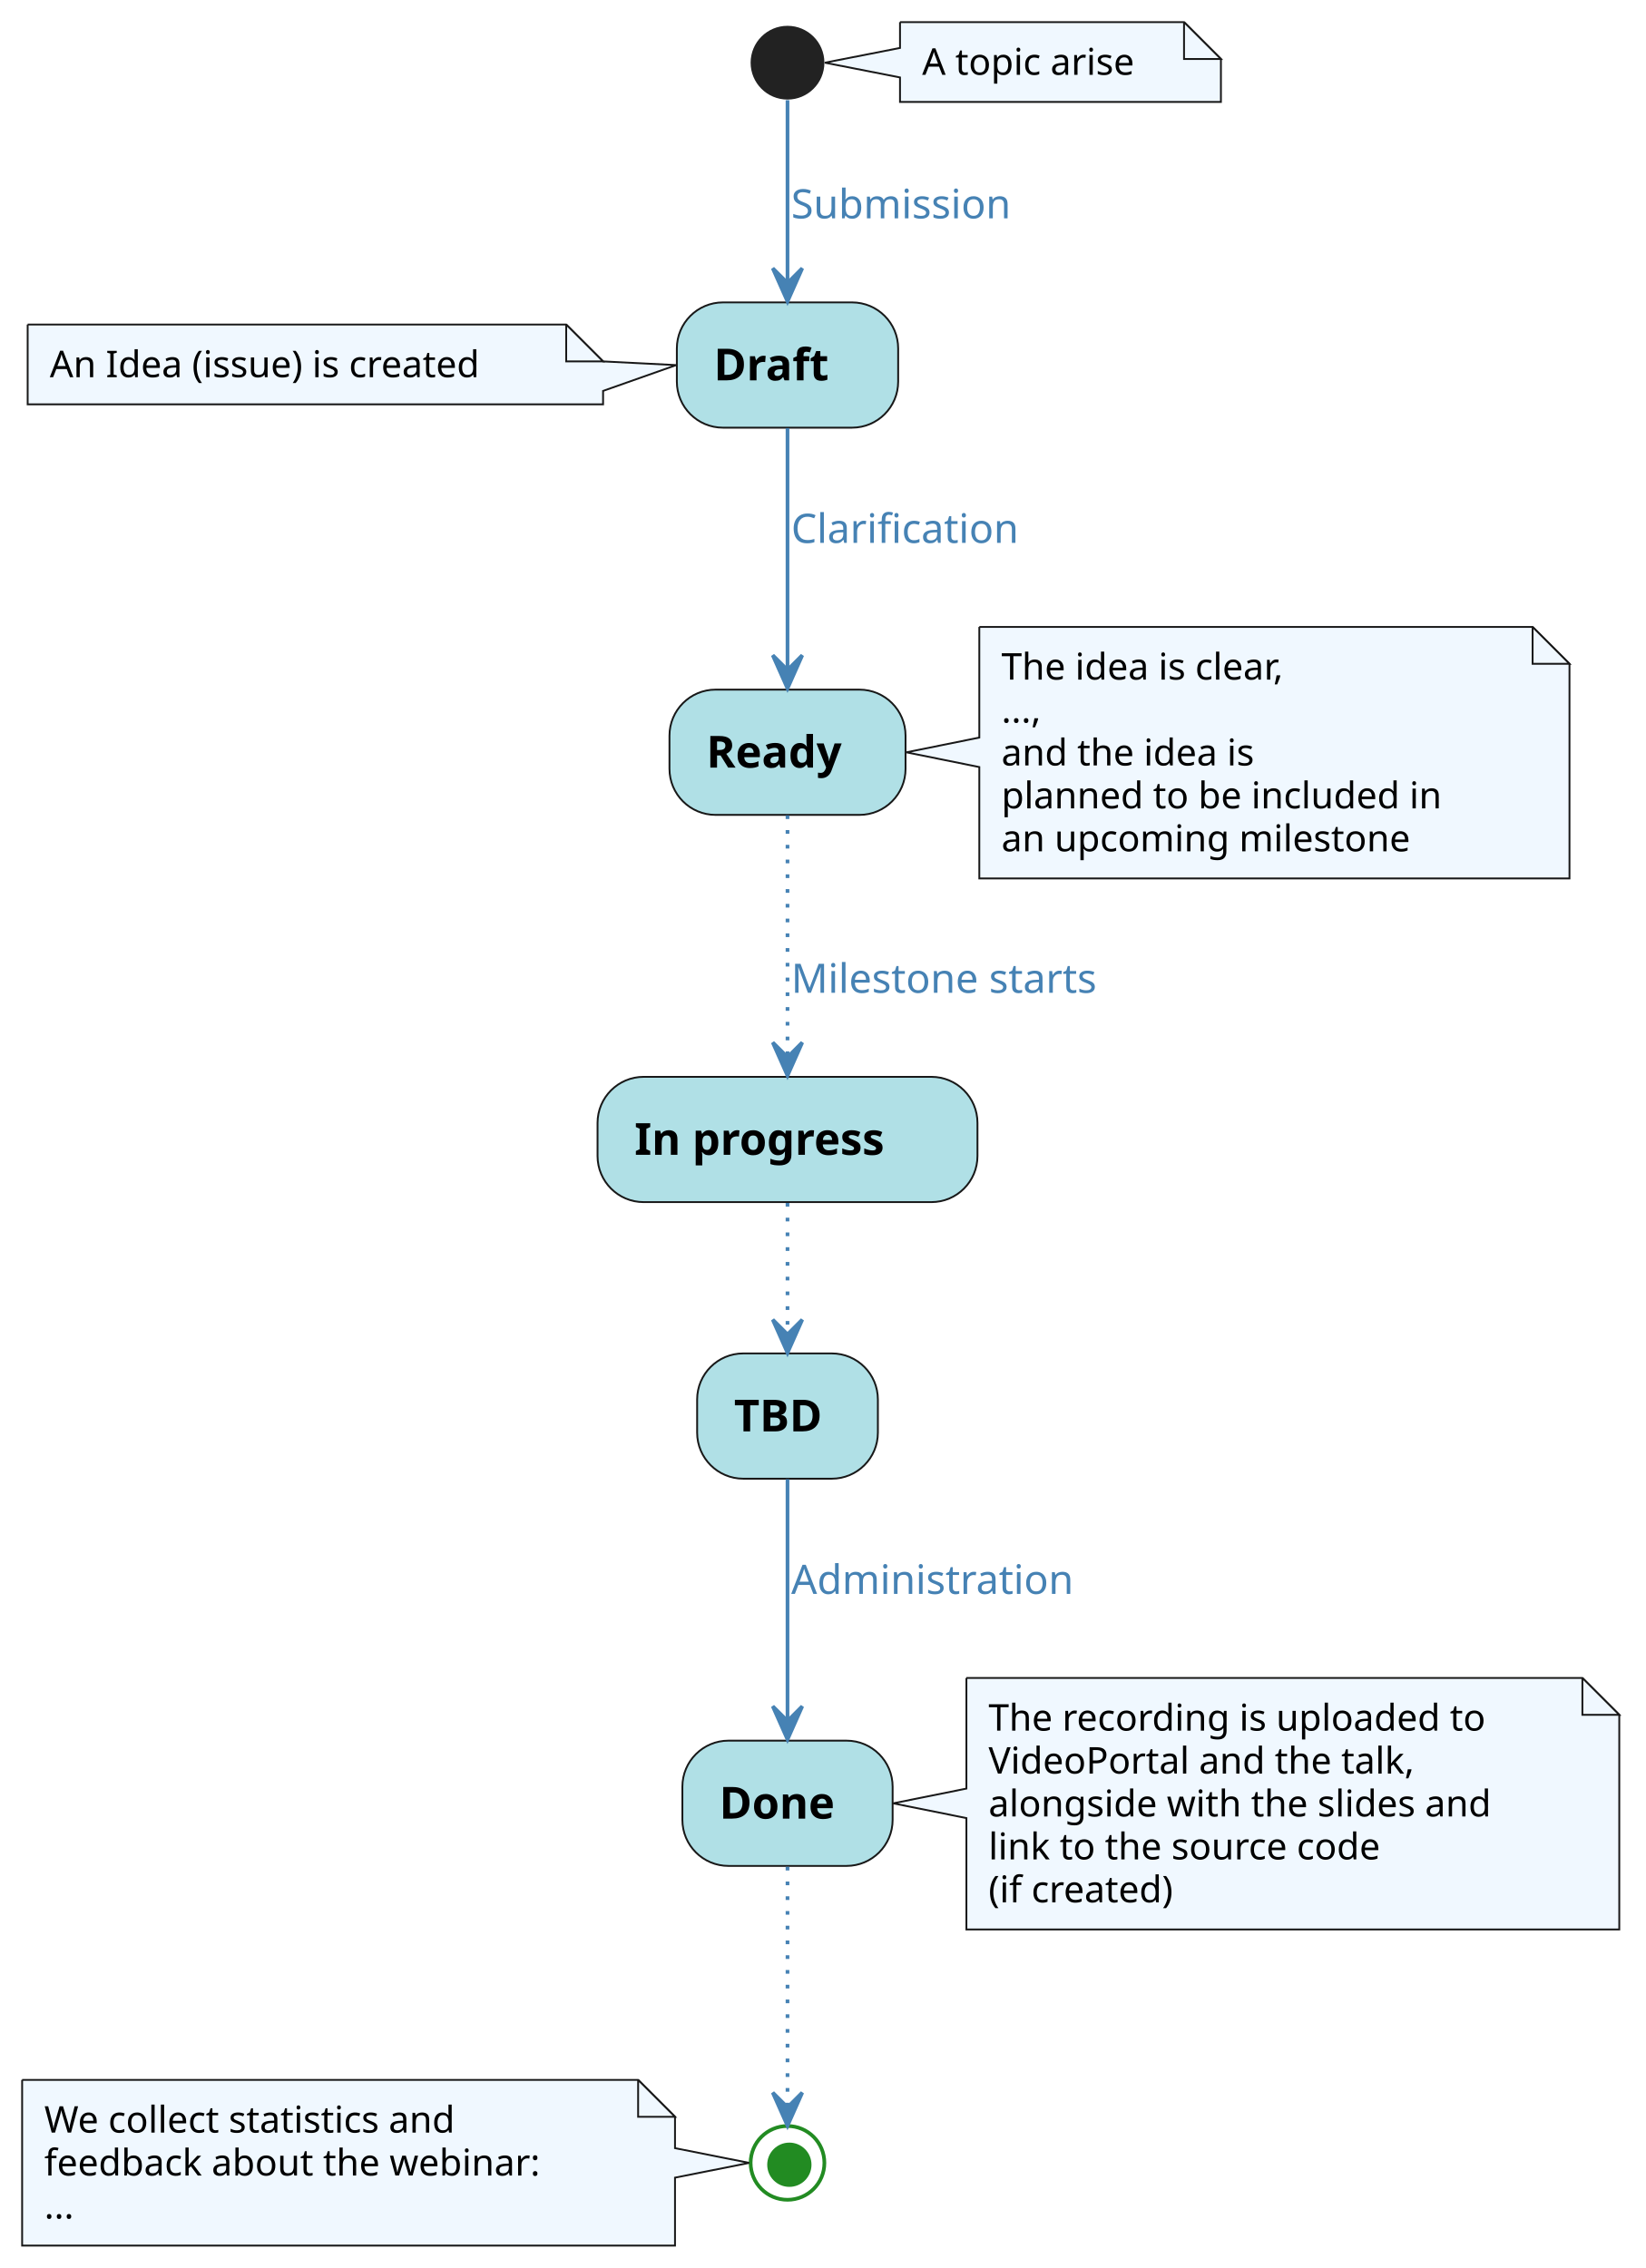
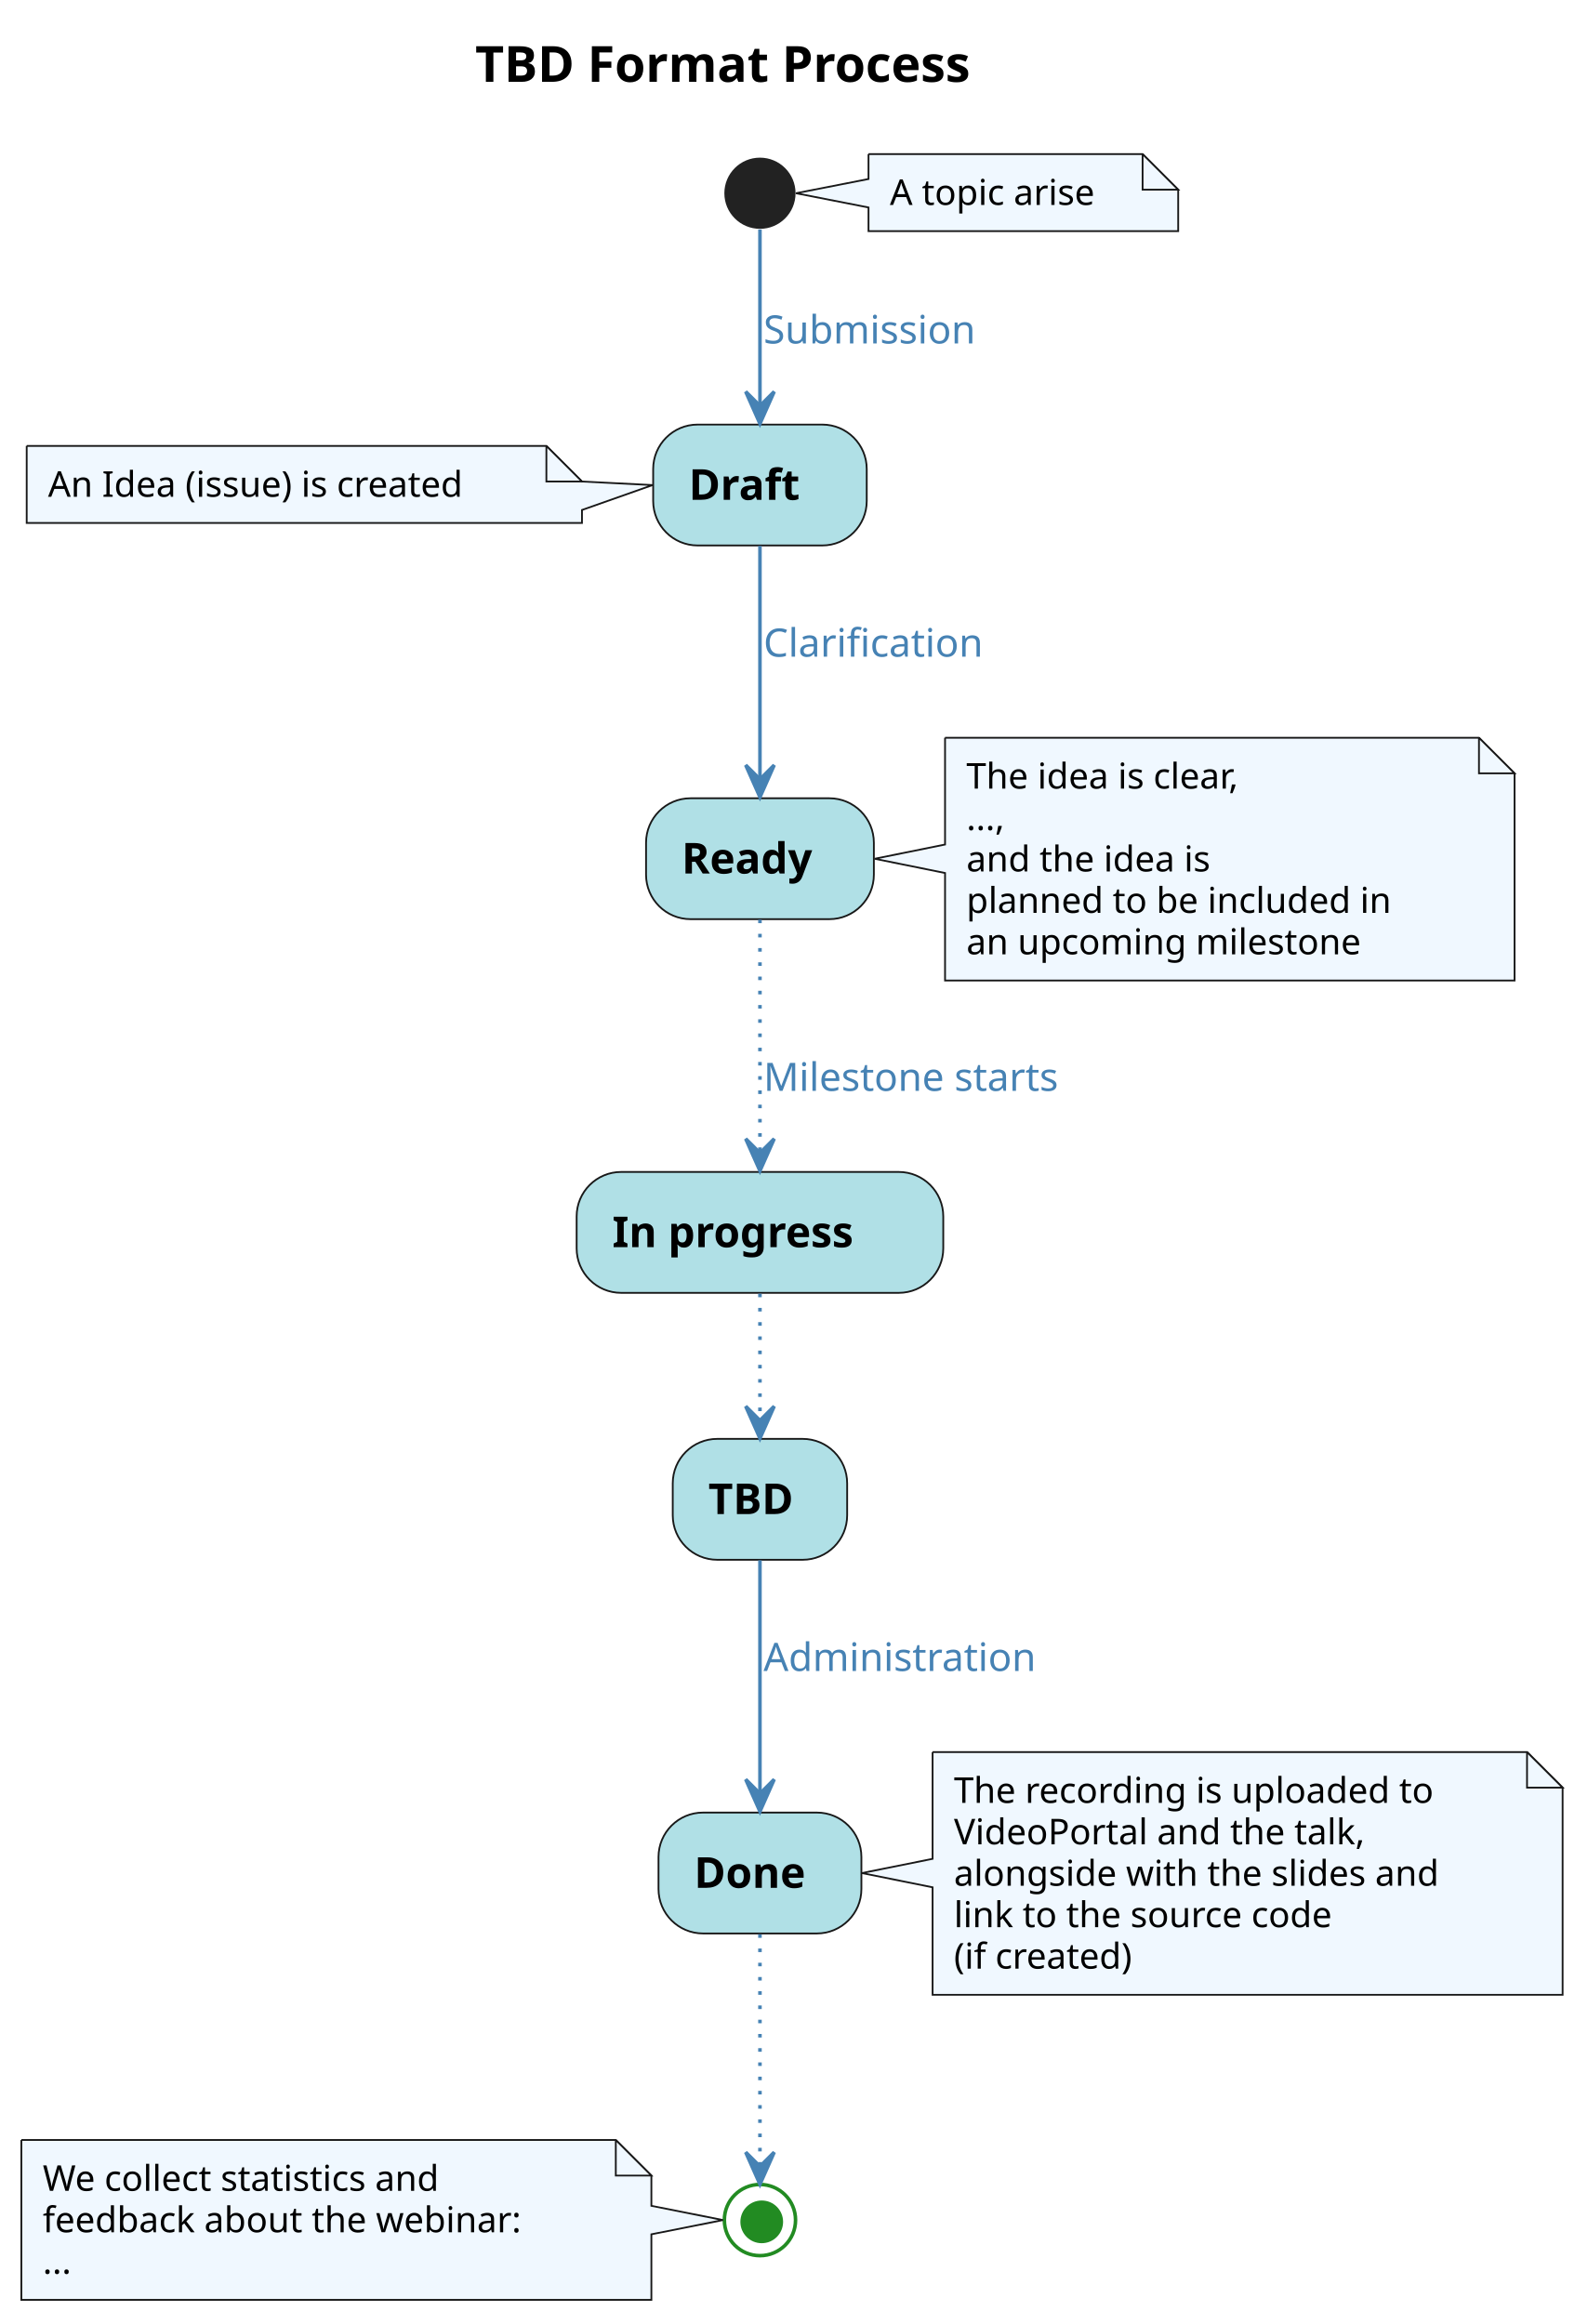
- <svg xmlns="http://www.w3.org/2000/svg" contentStyleType="text/css" height="615px" preserveAspectRatio="none" style="width:446px;height:615px;" version="1.1" viewBox="0 0 446 615" width="446px" zoomAndPan="magnify">
+ <svg xmlns="http://www.w3.org/2000/svg" contentStyleType="text/css" height="653px" preserveAspectRatio="none" style="width:446px;height:653px;" version="1.1" viewBox="0 0 446 653" width="446px" zoomAndPan="magnify">
  <defs />
  <g>
+     <text fill="#000000" font-family="Ubuntu Light" font-size="14" font-weight="bold" lengthAdjust="spacing" textLength="165" x="133.5" y="22.995">TBD Format Process</text>
    <g id="elem_GMN2">
-       <path d="M244,6 L244,13 L223.617,17 L244,21 L244,27.641 A0,0 0 0 0 244,27.641 L331,27.641 A0,0 0 0 0 331,27.641 L331,16 L321,6 L244,6 A0,0 0 0 0 244,6 " fill="#F0F8FF" style="stroke:#181818;stroke-width:0.5;" />
-       <path d="M321,6 L321,16 L331,16 L321,6 " fill="#F0F8FF" style="stroke:#181818;stroke-width:0.5;" />
-       <text fill="#000000" font-family="Ubuntu Light" font-size="10" lengthAdjust="spacing" textLength="66" x="250" y="20.282">A topic arise</text>
+       <path d="M244,43.297 L244,50.297 L223.617,54.297 L244,58.297 L244,64.938 A0,0 0 0 0 244,64.938 L331,64.938 A0,0 0 0 0 331,64.938 L331,53.297 L321,43.297 L244,43.297 A0,0 0 0 0 244,43.297 " fill="#F0F8FF" style="stroke:#181818;stroke-width:0.5;" />
+       <path d="M321,43.297 L321,53.297 L331,53.297 L321,43.297 " fill="#F0F8FF" style="stroke:#181818;stroke-width:0.5;" />
+       <text fill="#000000" font-family="Ubuntu Light" font-size="10" lengthAdjust="spacing" textLength="66" x="250" y="57.579">A topic arise</text>
    </g>
-     <ellipse cx="213.5" cy="17" fill="#222222" rx="10" ry="10" style="stroke:none;stroke-width:1.0;" />
-     <rect fill="#B0E0E6" height="33.969" rx="12.5" ry="12.5" style="stroke:#181818;stroke-width:0.5;" width="60" x="183.5" y="82" />
-     <text fill="#000000" font-family="Ubuntu Light" font-size="12" font-weight="bold" lengthAdjust="spacing" textLength="40" x="193.5" y="103.139">Draft</text>
+     <ellipse cx="213.5" cy="54.297" fill="#222222" rx="10" ry="10" style="stroke:none;stroke-width:1.0;" />
+     <rect fill="#B0E0E6" height="33.969" rx="12.5" ry="12.5" style="stroke:#181818;stroke-width:0.5;" width="60" x="183.5" y="119.297" />
+     <text fill="#000000" font-family="Ubuntu Light" font-size="12" font-weight="bold" lengthAdjust="spacing" textLength="40" x="193.5" y="140.435">Draft</text>
    <g id="elem_GMN8">
-       <path d="M7.5,88 L7.5,109.641 A0,0 0 0 0 7.5,109.641 L163.5,109.641 A0,0 0 0 0 163.5,109.641 L163.5,106 L183.336,99 L163.5,98 L163.5,98 L153.5,88 L7.5,88 A0,0 0 0 0 7.5,88 " fill="#F0F8FF" style="stroke:#181818;stroke-width:0.5;" />
-       <path d="M153.5,88 L153.5,98 L163.5,98 L153.5,88 " fill="#F0F8FF" style="stroke:#181818;stroke-width:0.5;" />
-       <text fill="#000000" font-family="Ubuntu Light" font-size="10" lengthAdjust="spacing" textLength="135" x="13.5" y="102.282">An Idea (issue) is created</text>
+       <path d="M7.5,125.297 L7.5,146.938 A0,0 0 0 0 7.5,146.938 L163.5,146.938 A0,0 0 0 0 163.5,146.938 L163.5,143.297 L183.336,136.297 L163.5,135.297 L163.5,135.297 L153.5,125.297 L7.5,125.297 A0,0 0 0 0 7.5,125.297 " fill="#F0F8FF" style="stroke:#181818;stroke-width:0.5;" />
+       <path d="M153.5,125.297 L153.5,135.297 L163.5,135.297 L153.5,125.297 " fill="#F0F8FF" style="stroke:#181818;stroke-width:0.5;" />
+       <text fill="#000000" font-family="Ubuntu Light" font-size="10" lengthAdjust="spacing" textLength="135" x="13.5" y="139.579">An Idea (issue) is created</text>
    </g>
-     <rect fill="#B0E0E6" height="33.969" rx="12.5" ry="12.5" style="stroke:#181818;stroke-width:0.5;" width="64" x="181.5" y="187" />
-     <text fill="#000000" font-family="Ubuntu Light" font-size="12" font-weight="bold" lengthAdjust="spacing" textLength="44" x="191.5" y="208.139">Ready</text>
+     <rect fill="#B0E0E6" height="33.969" rx="12.5" ry="12.5" style="stroke:#181818;stroke-width:0.5;" width="64" x="181.5" y="224.297" />
+     <text fill="#000000" font-family="Ubuntu Light" font-size="12" font-weight="bold" lengthAdjust="spacing" textLength="44" x="191.5" y="245.435">Ready</text>
    <g id="elem_GMN13">
-       <path d="M265.5,170 L265.5,200 L245.727,204 L265.5,208 L265.5,238.203 A0,0 0 0 0 265.5,238.203 L425.5,238.203 A0,0 0 0 0 425.5,238.203 L425.5,180 L415.5,170 L265.5,170 A0,0 0 0 0 265.5,170 " fill="#F0F8FF" style="stroke:#181818;stroke-width:0.5;" />
-       <path d="M415.5,170 L415.5,180 L425.5,180 L415.5,170 " fill="#F0F8FF" style="stroke:#181818;stroke-width:0.5;" />
-       <text fill="#000000" font-family="Ubuntu Light" font-size="10" lengthAdjust="spacing" textLength="92" x="271.5" y="184.282">The idea is clear,</text>
-       <text fill="#000000" font-family="Ubuntu Light" font-size="10" lengthAdjust="spacing" textLength="12" x="271.5" y="195.923">...,</text>
-       <text fill="#000000" font-family="Ubuntu Light" font-size="10" lengthAdjust="spacing" textLength="80" x="271.5" y="207.564">and the idea is</text>
-       <text fill="#000000" font-family="Ubuntu Light" font-size="10" lengthAdjust="spacing" textLength="139" x="271.5" y="219.204">planned to be included in</text>
-       <text fill="#000000" font-family="Ubuntu Light" font-size="10" lengthAdjust="spacing" textLength="129" x="271.5" y="230.845">an upcoming milestone</text>
+       <path d="M265.5,207.297 L265.5,237.297 L245.727,241.297 L265.5,245.297 L265.5,275.5 A0,0 0 0 0 265.5,275.5 L425.5,275.5 A0,0 0 0 0 425.5,275.5 L425.5,217.297 L415.5,207.297 L265.5,207.297 A0,0 0 0 0 265.5,207.297 " fill="#F0F8FF" style="stroke:#181818;stroke-width:0.5;" />
+       <path d="M415.5,207.297 L415.5,217.297 L425.5,217.297 L415.5,207.297 " fill="#F0F8FF" style="stroke:#181818;stroke-width:0.5;" />
+       <text fill="#000000" font-family="Ubuntu Light" font-size="10" lengthAdjust="spacing" textLength="92" x="271.5" y="221.579">The idea is clear,</text>
+       <text fill="#000000" font-family="Ubuntu Light" font-size="10" lengthAdjust="spacing" textLength="12" x="271.5" y="233.22">...,</text>
+       <text fill="#000000" font-family="Ubuntu Light" font-size="10" lengthAdjust="spacing" textLength="80" x="271.5" y="244.86">and the idea is</text>
+       <text fill="#000000" font-family="Ubuntu Light" font-size="10" lengthAdjust="spacing" textLength="139" x="271.5" y="256.501">planned to be included in</text>
+       <text fill="#000000" font-family="Ubuntu Light" font-size="10" lengthAdjust="spacing" textLength="129" x="271.5" y="268.142">an upcoming milestone</text>
    </g>
-     <rect fill="#B0E0E6" height="33.969" rx="12.5" ry="12.5" style="stroke:#181818;stroke-width:0.5;" width="103" x="162" y="292" />
-     <text fill="#000000" font-family="Ubuntu Light" font-size="12" font-weight="bold" lengthAdjust="spacing" textLength="83" x="172" y="313.139">In progress</text>
-     <rect fill="#B0E0E6" height="33.969" rx="12.5" ry="12.5" style="stroke:#181818;stroke-width:0.5;" width="49" x="189" y="367" />
-     <text fill="#000000" font-family="Ubuntu Light" font-size="12" font-weight="bold" lengthAdjust="spacing" textLength="29" x="199" y="388.139">TBD</text>
-     <rect fill="#B0E0E6" height="33.969" rx="12.5" ry="12.5" style="stroke:#181818;stroke-width:0.5;" width="57" x="185" y="472" />
-     <text fill="#000000" font-family="Ubuntu Light" font-size="12" font-weight="bold" lengthAdjust="spacing" textLength="37" x="195" y="493.139">Done</text>
+     <rect fill="#B0E0E6" height="33.969" rx="12.5" ry="12.5" style="stroke:#181818;stroke-width:0.5;" width="103" x="162" y="329.297" />
+     <text fill="#000000" font-family="Ubuntu Light" font-size="12" font-weight="bold" lengthAdjust="spacing" textLength="83" x="172" y="350.435">In progress</text>
+     <rect fill="#B0E0E6" height="33.969" rx="12.5" ry="12.5" style="stroke:#181818;stroke-width:0.5;" width="49" x="189" y="404.297" />
+     <text fill="#000000" font-family="Ubuntu Light" font-size="12" font-weight="bold" lengthAdjust="spacing" textLength="29" x="199" y="425.435">TBD</text>
+     <rect fill="#B0E0E6" height="33.969" rx="12.5" ry="12.5" style="stroke:#181818;stroke-width:0.5;" width="57" x="185" y="509.297" />
+     <text fill="#000000" font-family="Ubuntu Light" font-size="12" font-weight="bold" lengthAdjust="spacing" textLength="37" x="195" y="530.436">Done</text>
    <g id="elem_GMN22">
-       <path d="M262,455 L262,485 L242.131,489 L262,493 L262,523.203 A0,0 0 0 0 262,523.203 L439,523.203 A0,0 0 0 0 439,523.203 L439,465 L429,455 L262,455 A0,0 0 0 0 262,455 " fill="#F0F8FF" style="stroke:#181818;stroke-width:0.5;" />
-       <path d="M429,455 L429,465 L439,465 L429,455 " fill="#F0F8FF" style="stroke:#181818;stroke-width:0.5;" />
-       <text fill="#000000" font-family="Ubuntu Light" font-size="10" lengthAdjust="spacing" textLength="156" x="268" y="469.282">The recording is uploaded to</text>
-       <text fill="#000000" font-family="Ubuntu Light" font-size="10" lengthAdjust="spacing" textLength="133" x="268" y="480.923">VideoPortal and the talk,</text>
-       <text fill="#000000" font-family="Ubuntu Light" font-size="10" lengthAdjust="spacing" textLength="156" x="268" y="492.563">alongside with the slides and</text>
-       <text fill="#000000" font-family="Ubuntu Light" font-size="10" lengthAdjust="spacing" textLength="123" x="268" y="504.204">link to the source code</text>
-       <text fill="#000000" font-family="Ubuntu Light" font-size="10" lengthAdjust="spacing" textLength="60" x="268" y="515.845">(if created)</text>
+       <path d="M262,492.297 L262,522.297 L242.131,526.297 L262,530.297 L262,560.5 A0,0 0 0 0 262,560.5 L439,560.5 A0,0 0 0 0 439,560.5 L439,502.297 L429,492.297 L262,492.297 A0,0 0 0 0 262,492.297 " fill="#F0F8FF" style="stroke:#181818;stroke-width:0.5;" />
+       <path d="M429,492.297 L429,502.297 L439,502.297 L429,492.297 " fill="#F0F8FF" style="stroke:#181818;stroke-width:0.5;" />
+       <text fill="#000000" font-family="Ubuntu Light" font-size="10" lengthAdjust="spacing" textLength="156" x="268" y="506.579">The recording is uploaded to</text>
+       <text fill="#000000" font-family="Ubuntu Light" font-size="10" lengthAdjust="spacing" textLength="133" x="268" y="518.22">VideoPortal and the talk,</text>
+       <text fill="#000000" font-family="Ubuntu Light" font-size="10" lengthAdjust="spacing" textLength="156" x="268" y="529.86">alongside with the slides and</text>
+       <text fill="#000000" font-family="Ubuntu Light" font-size="10" lengthAdjust="spacing" textLength="123" x="268" y="541.501">link to the source code</text>
+       <text fill="#000000" font-family="Ubuntu Light" font-size="10" lengthAdjust="spacing" textLength="60" x="268" y="553.142">(if created)</text>
    </g>
-     <ellipse cx="213.5" cy="586.5" fill="none" rx="10" ry="10" style="stroke:#228B22;stroke-width:1.0;" />
-     <ellipse cx="214" cy="587" fill="#228B22" rx="6" ry="6" style="stroke:none;stroke-width:1.0;" />
+     <ellipse cx="213.5" cy="623.797" fill="none" rx="10" ry="10" style="stroke:#228B22;stroke-width:1.0;" />
+     <ellipse cx="214" cy="624.297" fill="#228B22" rx="6" ry="6" style="stroke:none;stroke-width:1.0;" />
    <g id="elem_GMN27">
-       <path d="M6,564 L6,608.922 A0,0 0 0 0 6,608.922 L183,608.922 A0,0 0 0 0 183,608.922 L183,590.5 L203.114,586.5 L183,582.5 L183,574 L173,564 L6,564 A0,0 0 0 0 6,564 " fill="#F0F8FF" style="stroke:#181818;stroke-width:0.5;" />
-       <path d="M173,564 L173,574 L183,574 L173,564 " fill="#F0F8FF" style="stroke:#181818;stroke-width:0.5;" />
-       <text fill="#000000" font-family="Ubuntu Light" font-size="10" lengthAdjust="spacing" textLength="129" x="12" y="578.282">We collect statistics and</text>
-       <text fill="#000000" font-family="Ubuntu Light" font-size="10" lengthAdjust="spacing" textLength="156" x="12" y="589.923">feedback about the webinar:</text>
-       <text fill="#000000" font-family="Ubuntu Light" font-size="10" lengthAdjust="spacing" textLength="9" x="12" y="601.563">...</text>
+       <path d="M6,601.297 L6,646.219 A0,0 0 0 0 6,646.219 L183,646.219 A0,0 0 0 0 183,646.219 L183,627.797 L203.114,623.797 L183,619.797 L183,611.297 L173,601.297 L6,601.297 A0,0 0 0 0 6,601.297 " fill="#F0F8FF" style="stroke:#181818;stroke-width:0.5;" />
+       <path d="M173,601.297 L173,611.297 L183,611.297 L173,601.297 " fill="#F0F8FF" style="stroke:#181818;stroke-width:0.5;" />
+       <text fill="#000000" font-family="Ubuntu Light" font-size="10" lengthAdjust="spacing" textLength="129" x="12" y="615.579">We collect statistics and</text>
+       <text fill="#000000" font-family="Ubuntu Light" font-size="10" lengthAdjust="spacing" textLength="156" x="12" y="627.22">feedback about the webinar:</text>
+       <text fill="#000000" font-family="Ubuntu Light" font-size="10" lengthAdjust="spacing" textLength="9" x="12" y="638.86">...</text>
    </g>
    <g id="link_start_Draft">
-       <path d="M213.5,27.177 C213.5,39.124 213.5,60.379 213.5,76.496 " fill="none" id="start-to-Draft" style="stroke:#4682B4;stroke-width:1.0;" />
-       <polygon fill="#4682B4" points="213.5,81.745,217.5,72.745,213.5,76.745,209.5,72.745,213.5,81.745" style="stroke:#4682B4;stroke-width:1.0;" />
-       <text fill="#4682B4" font-family="Ubuntu Light" font-size="11" lengthAdjust="spacing" textLength="65" x="214.5" y="59.21">Submission</text>
+       <path d="M213.5,64.474 C213.5,76.421 213.5,97.676 213.5,113.793 " fill="none" id="start-to-Draft" style="stroke:#4682B4;stroke-width:1.0;" />
+       <polygon fill="#4682B4" points="213.5,119.042,217.5,110.042,213.5,114.042,209.5,110.042,213.5,119.042" style="stroke:#4682B4;stroke-width:1.0;" />
+       <text fill="#4682B4" font-family="Ubuntu Light" font-size="11" lengthAdjust="spacing" textLength="65" x="214.5" y="96.507">Submission</text>
    </g>
    <g id="link_Draft_Ready">
-       <path d="M213.5,116.094 C213.5,133.678 213.5,161.935 213.5,181.429 " fill="none" id="Draft-to-Ready" style="stroke:#4682B4;stroke-width:1.0;" />
-       <polygon fill="#4682B4" points="213.5,186.679,217.5,177.679,213.5,181.679,209.5,177.679,213.5,186.679" style="stroke:#4682B4;stroke-width:1.0;" />
-       <text fill="#4682B4" font-family="Ubuntu Light" font-size="11" lengthAdjust="spacing" textLength="66" x="214.5" y="147.21">Clarification</text>
+       <path d="M213.5,153.391 C213.5,170.975 213.5,199.232 213.5,218.726 " fill="none" id="Draft-to-Ready" style="stroke:#4682B4;stroke-width:1.0;" />
+       <polygon fill="#4682B4" points="213.5,223.976,217.5,214.976,213.5,218.976,209.5,214.976,213.5,223.976" style="stroke:#4682B4;stroke-width:1.0;" />
+       <text fill="#4682B4" font-family="Ubuntu Light" font-size="11" lengthAdjust="spacing" textLength="66" x="214.5" y="184.507">Clarification</text>
    </g>
    <g id="link_Ready_In progress">
-       <path d="M213.5,221.094 C213.5,238.678 213.5,266.935 213.5,286.429 " fill="none" id="Ready-to-In progress" style="stroke:#4682B4;stroke-width:1.0;stroke-dasharray:1.0,3.0;" />
-       <polygon fill="#4682B4" points="213.5,291.679,217.5,282.679,213.5,286.679,209.5,282.679,213.5,291.679" style="stroke:#4682B4;stroke-width:1.0;" />
-       <text fill="#4682B4" font-family="Ubuntu Light" font-size="11" lengthAdjust="spacing" textLength="90" x="214.5" y="269.21">Milestone starts</text>
+       <path d="M213.5,258.391 C213.5,275.975 213.5,304.232 213.5,323.726 " fill="none" id="Ready-to-In progress" style="stroke:#4682B4;stroke-width:1.0;stroke-dasharray:1.0,3.0;" />
+       <polygon fill="#4682B4" points="213.5,328.976,217.5,319.976,213.5,323.976,209.5,319.976,213.5,328.976" style="stroke:#4682B4;stroke-width:1.0;" />
+       <text fill="#4682B4" font-family="Ubuntu Light" font-size="11" lengthAdjust="spacing" textLength="90" x="214.5" y="306.507">Milestone starts</text>
    </g>
    <g id="link_In progress_TBD">
-       <path d="M213.5,326.201 C213.5,336.692 213.5,350.463 213.5,361.818 " fill="none" id="In progress-to-TBD" style="stroke:#4682B4;stroke-width:1.0;stroke-dasharray:1.0,3.0;" />
-       <polygon fill="#4682B4" points="213.5,366.844,217.5,357.844,213.5,361.844,209.5,357.844,213.5,366.844" style="stroke:#4682B4;stroke-width:1.0;" />
+       <path d="M213.5,363.498 C213.5,373.989 213.5,387.76 213.5,399.115 " fill="none" id="In progress-to-TBD" style="stroke:#4682B4;stroke-width:1.0;stroke-dasharray:1.0,3.0;" />
+       <polygon fill="#4682B4" points="213.5,404.141,217.5,395.141,213.5,399.141,209.5,395.141,213.5,404.141" style="stroke:#4682B4;stroke-width:1.0;" />
    </g>
    <g id="link_TBD_Done">
-       <path d="M213.5,401.094 C213.5,418.678 213.5,446.935 213.5,466.429 " fill="none" id="TBD-to-Done" style="stroke:#4682B4;stroke-width:1.0;" />
-       <polygon fill="#4682B4" points="213.5,471.679,217.5,462.679,213.5,466.679,209.5,462.679,213.5,471.679" style="stroke:#4682B4;stroke-width:1.0;" />
-       <text fill="#4682B4" font-family="Ubuntu Light" font-size="11" lengthAdjust="spacing" textLength="81" x="214.5" y="432.21">Administration</text>
+       <path d="M213.5,438.391 C213.5,455.975 213.5,484.232 213.5,503.726 " fill="none" id="TBD-to-Done" style="stroke:#4682B4;stroke-width:1.0;" />
+       <polygon fill="#4682B4" points="213.5,508.976,217.5,499.976,213.5,503.976,209.5,499.976,213.5,508.976" style="stroke:#4682B4;stroke-width:1.0;" />
+       <text fill="#4682B4" font-family="Ubuntu Light" font-size="11" lengthAdjust="spacing" textLength="81" x="214.5" y="469.507">Administration</text>
    </g>
    <g id="link_Done_end">
-       <path d="M213.5,506.2 C213.5,524.369 213.5,553.567 213.5,571.007 " fill="none" id="Done-to-end" style="stroke:#4682B4;stroke-width:1.0;stroke-dasharray:1.0,3.0;" />
-       <polygon fill="#4682B4" points="213.5,576.438,217.5,567.438,213.5,571.438,209.5,567.438,213.5,576.438" style="stroke:#4682B4;stroke-width:1.0;" />
+       <path d="M213.5,543.497 C213.5,561.665 213.5,590.864 213.5,608.304 " fill="none" id="Done-to-end" style="stroke:#4682B4;stroke-width:1.0;stroke-dasharray:1.0,3.0;" />
+       <polygon fill="#4682B4" points="213.5,613.735,217.5,604.735,213.5,608.735,209.5,604.735,213.5,613.735" style="stroke:#4682B4;stroke-width:1.0;" />
    </g>
  </g>
</svg>
